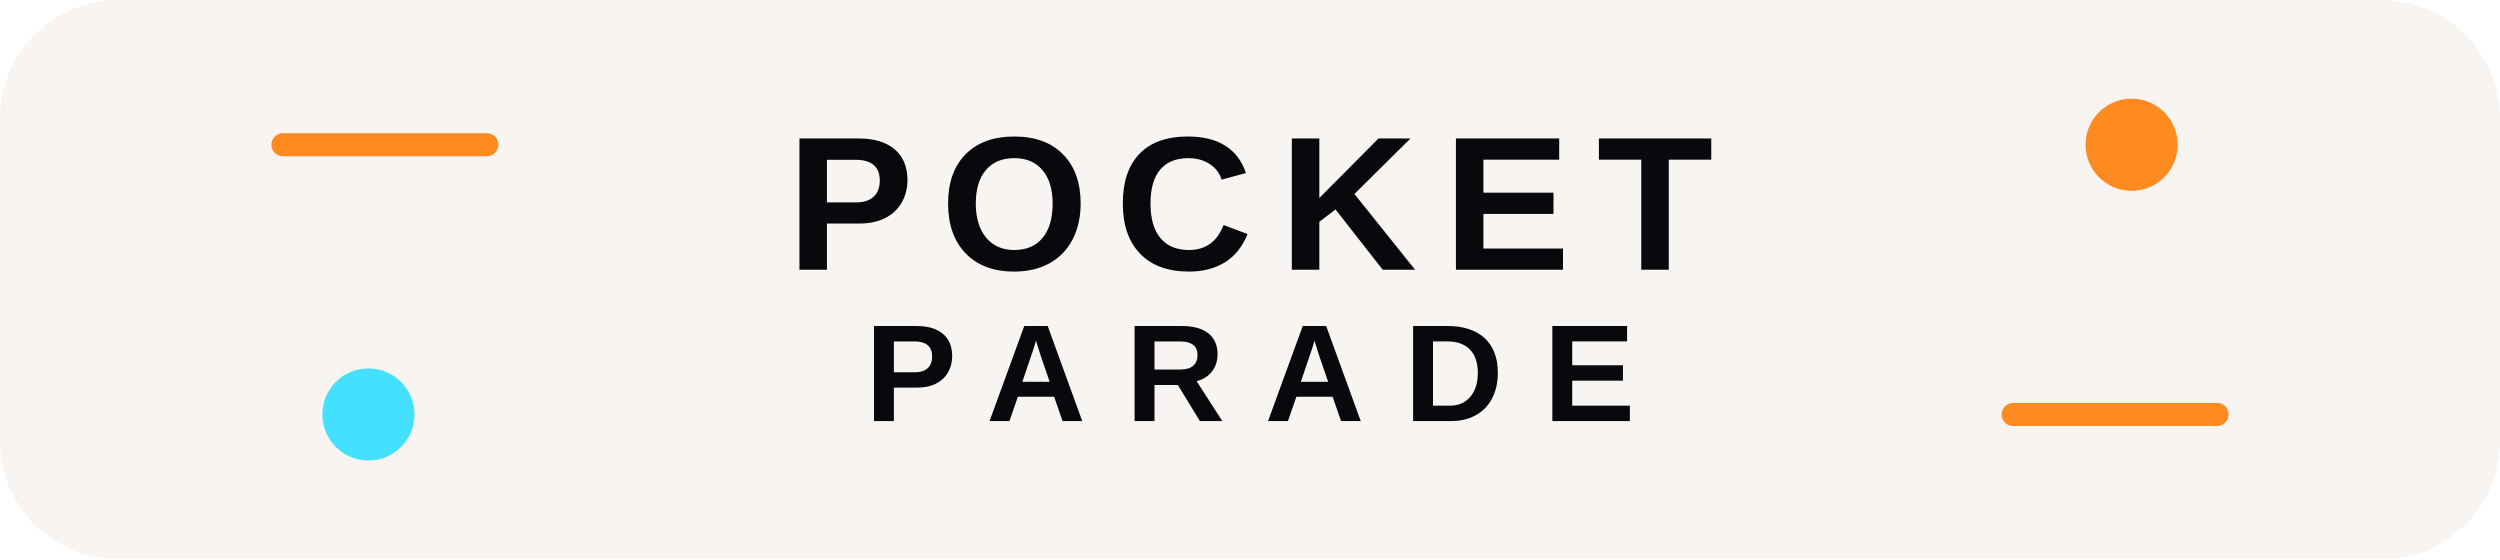
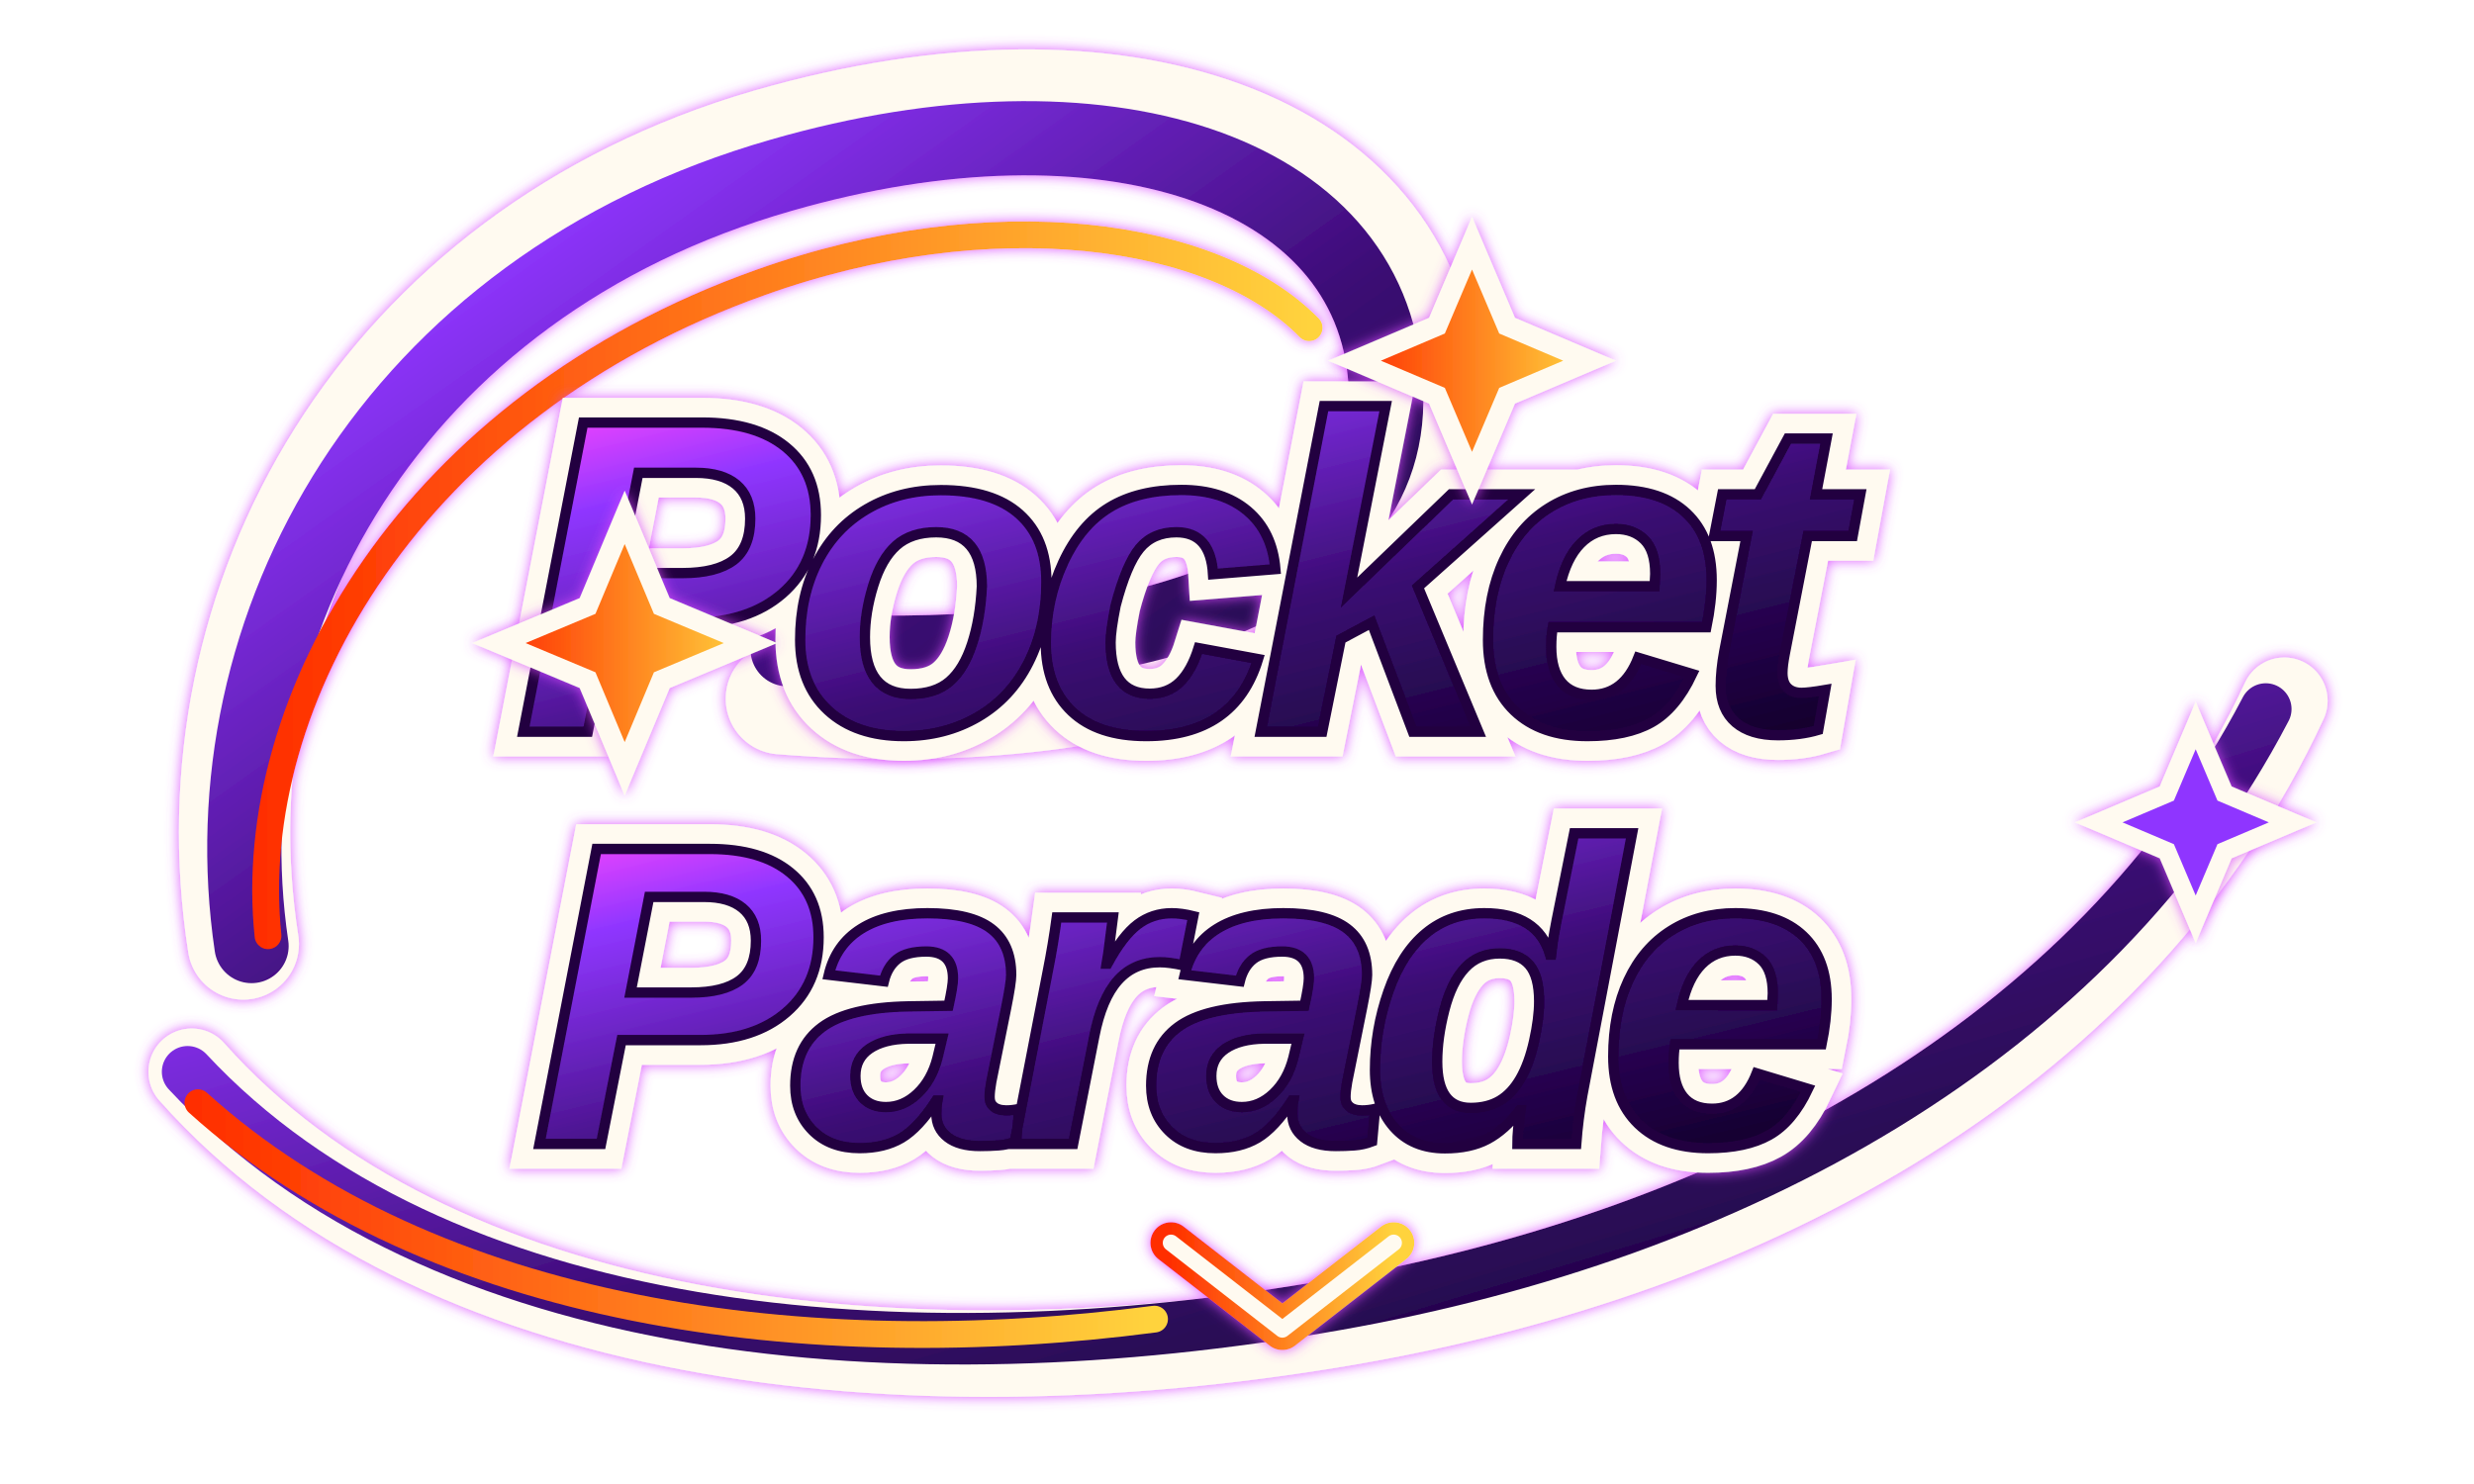
- <svg xmlns="http://www.w3.org/2000/svg" viewBox="0 0 760 170" role="img" aria-labelledby="title desc">
-   <rect width="760" height="170" rx="36" fill="#f7f4f1" />
-   <g fill="#08090d">
-     <text x="380" y="82" text-anchor="middle" font-family="Arial, Helvetica, sans-serif" font-size="58" font-weight="800" letter-spacing="8">POCKET</text>
-     <text x="380" y="128" text-anchor="middle" font-family="Arial, Helvetica, sans-serif" font-size="42" font-weight="700" letter-spacing="12">PARADE</text>
+ <svg xmlns="http://www.w3.org/2000/svg" viewBox="0 0 1200 720" role="img" aria-labelledby="title desc">
+   <defs>
+     <linearGradient id="purple" x1="0" x2="1" y1="0" y2="1">
+       <stop offset="0" stop-color="#ff47ff" />
+       <stop offset="0.18" stop-color="#8f36ff" />
+       <stop offset="0.58" stop-color="#3b0c74" />
+       <stop offset="1" stop-color="#100027" />
+     </linearGradient>
+     <linearGradient id="orange" x1="0" x2="1">
+       <stop offset="0" stop-color="#ff2f00" />
+       <stop offset="1" stop-color="#ffd33d" />
+     </linearGradient>
+     <filter id="glow" x="-12%" y="-18%" width="124%" height="136%">
+       <feDropShadow dx="0" dy="8" stdDeviation="8" flood-color="#000" flood-opacity="0.45" />
+       <feDropShadow dx="0" dy="0" stdDeviation="5" flood-color="#ffffff" flood-opacity="0.9" />
+       <feDropShadow dx="0" dy="0" stdDeviation="3" flood-color="#d94cff" flood-opacity="0.9" />
+     </filter>
+   </defs>
+   <rect width="1200" height="720" fill="transparent" />
+   <g filter="url(#glow)">
+     <path d="M93 520 C210 652 436 678 650 642 C852 608 1029 510 1108 340" fill="none" stroke="#fffaf0" stroke-width="42" stroke-linecap="round" />
+     <path d="M91 520 C212 650 438 670 648 633 C841 599 1015 505 1099 344" fill="none" stroke="url(#purple)" stroke-width="25" stroke-linecap="round" />
+     <path d="M96 535 C210 638 392 662 560 640" fill="none" stroke="url(#orange)" stroke-width="13" stroke-linecap="round" />
+     <path d="M118 458 C92 292 187 124 373 70 C546 20 681 72 690 185 C699 311 541 352 379 339" fill="none" stroke="#fffaf0" stroke-width="54" stroke-linecap="round" />
+     <path d="M122 459 C99 304 190 139 379 85 C535 40 665 82 672 185 C681 292 531 325 382 315" fill="none" stroke="url(#purple)" stroke-width="36" stroke-linecap="round" />
+     <path d="M130 454 C118 340 200 197 369 137 C481 97 589 112 635 159" fill="none" stroke="url(#orange)" stroke-width="13" stroke-linecap="round" />
  </g>
-   <g fill="none" stroke="#ff8a1f" stroke-width="7" stroke-linecap="round">
-     <path d="M86 44h62" />
-     <path d="M612 126h62" />
+   <g filter="url(#glow)">
+     <text x="250" y="355" font-family="Arial Black, Impact, Arial, sans-serif" font-size="218" font-weight="900" font-style="italic" letter-spacing="-14" fill="#fffaf0" stroke="#fffaf0" stroke-width="24">Pocket</text>
+     <text x="250" y="355" font-family="Arial Black, Impact, Arial, sans-serif" font-size="218" font-weight="900" font-style="italic" letter-spacing="-14" fill="url(#purple)" stroke="#22003f" stroke-width="5">Pocket</text>
+     <text x="258" y="555" font-family="Arial Black, Impact, Arial, sans-serif" font-size="208" font-weight="900" font-style="italic" letter-spacing="-12" fill="#fffaf0" stroke="#fffaf0" stroke-width="24">Parade</text>
+     <text x="258" y="555" font-family="Arial Black, Impact, Arial, sans-serif" font-size="208" font-weight="900" font-style="italic" letter-spacing="-12" fill="url(#purple)" stroke="#22003f" stroke-width="5">Parade</text>
  </g>
-   <circle cx="112" cy="126" r="14" fill="#43e0ff" />
-   <circle cx="648" cy="44" r="14" fill="#ff8a1f" />
+   <g filter="url(#glow)">
+     <path d="M303 251 l18 43 43 18 -43 18 -18 43 -18 -43 -43 -18 43 -18z" fill="url(#orange)" stroke="#fffaf0" stroke-width="10" />
+     <path d="M714 118 l17 40 40 17 -40 17 -17 40 -17 -40 -40 -17 40 -17z" fill="url(#orange)" stroke="#fffaf0" stroke-width="10" />
+     <path d="M1065 352 l14 33 33 14 -33 14 -14 33 -14 -33 -33 -14 33 -14z" fill="#8f36ff" stroke="#fffaf0" stroke-width="9" />
+     <path d="M568 603 l54 42 54 -42" fill="none" stroke="url(#orange)" stroke-width="20" stroke-linecap="round" stroke-linejoin="round" />
+     <path d="M568 603 l54 42 54 -42" fill="none" stroke="#fffaf0" stroke-width="8" stroke-linecap="round" stroke-linejoin="round" />
+   </g>
</svg>
